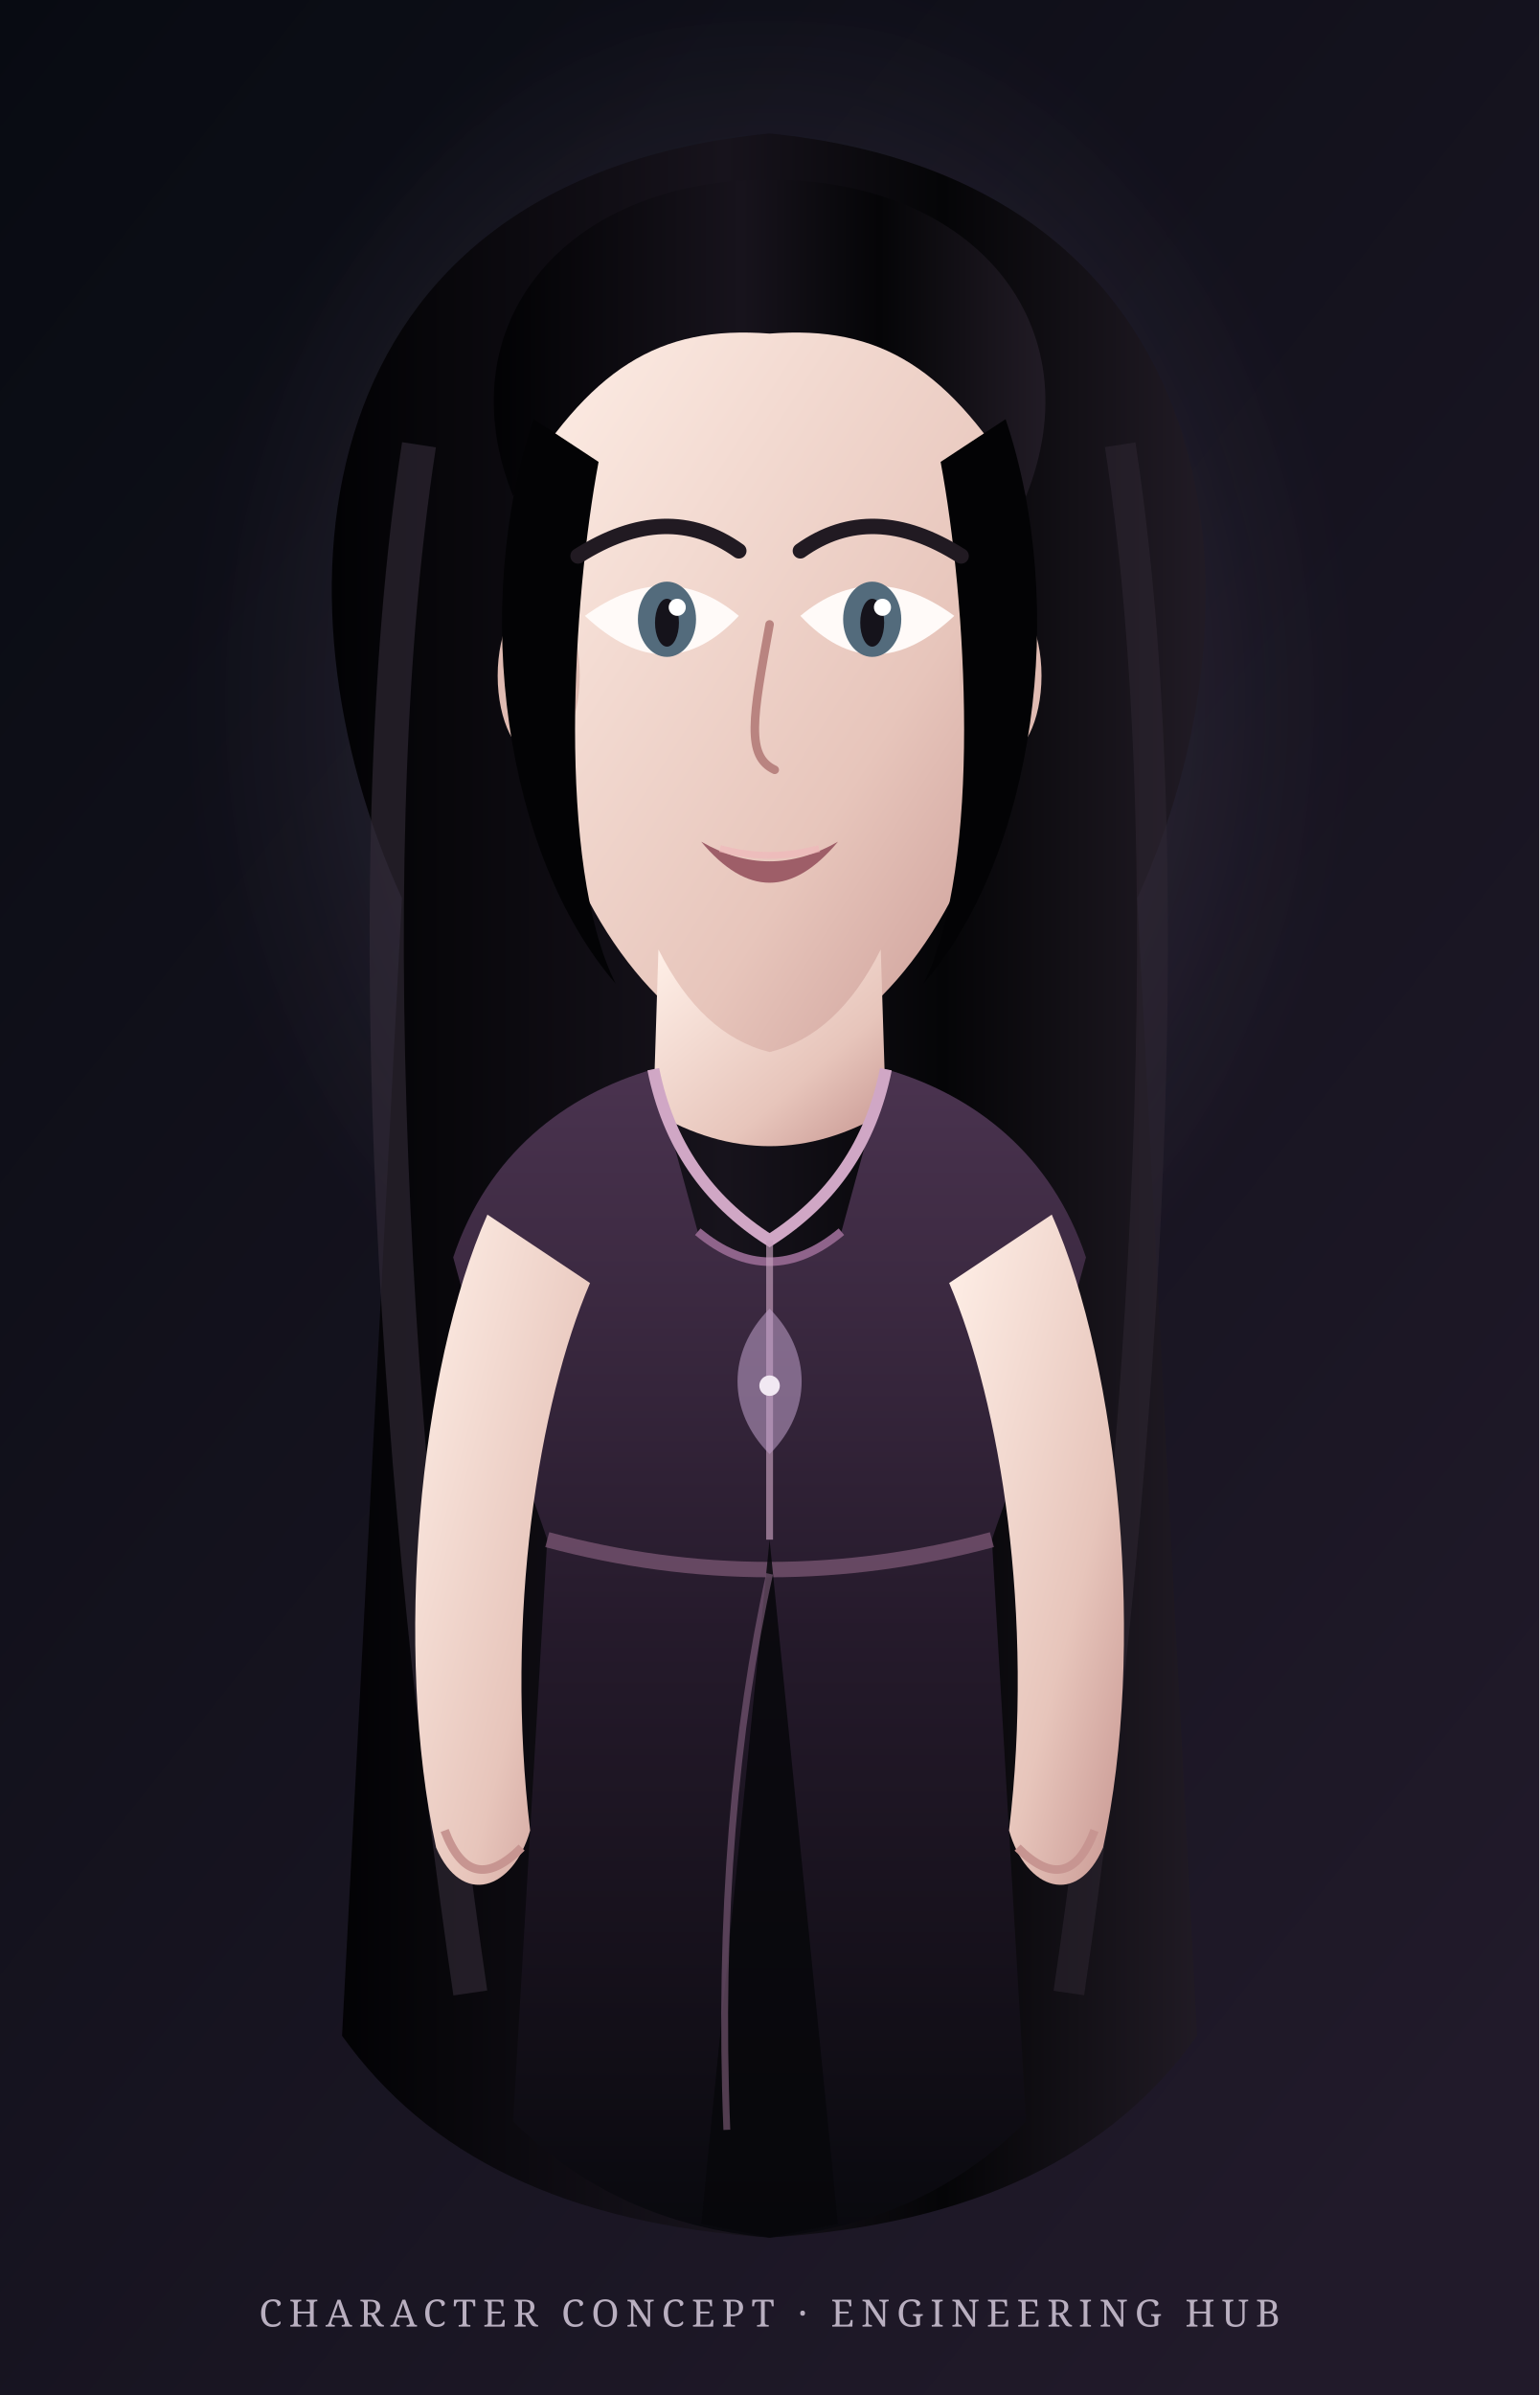
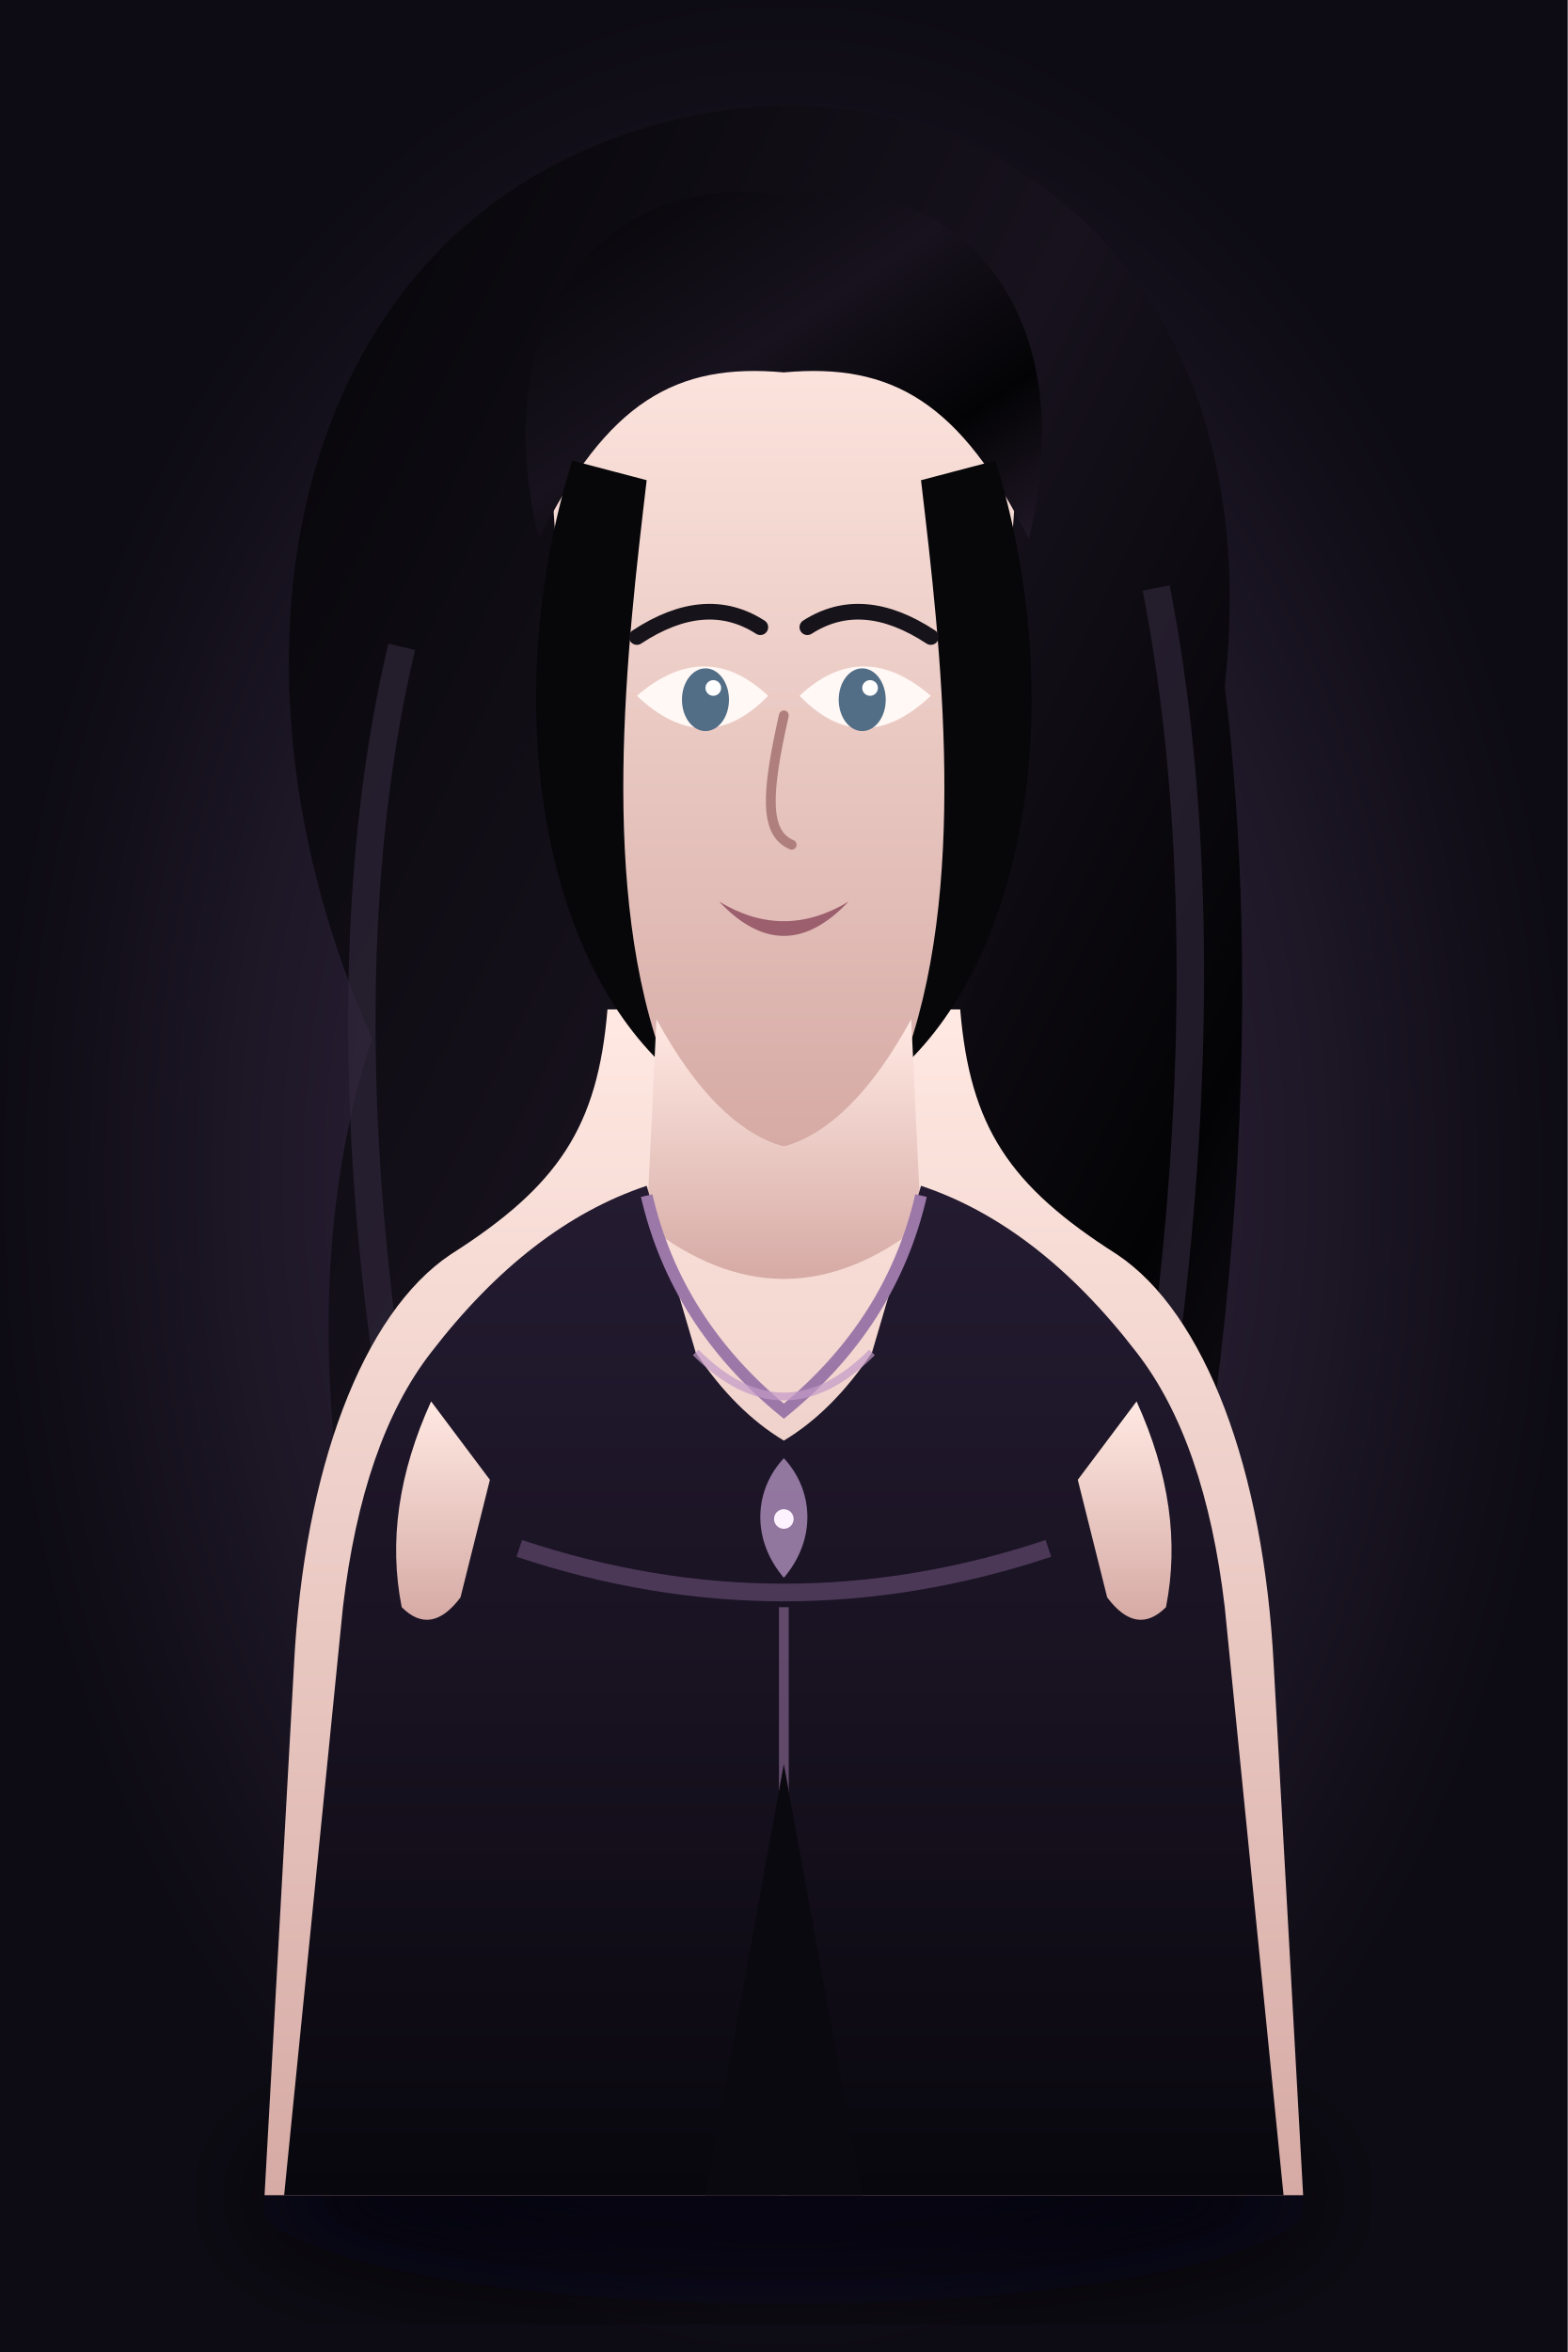
- <svg xmlns="http://www.w3.org/2000/svg" viewBox="0 0 900 1400">
+ <svg xmlns="http://www.w3.org/2000/svg" viewBox="0 0 800 1200">
  <defs>
-     <linearGradient id="bg" x1="0" y1="0" x2="0.8" y2="1">
-       <stop stop-color="#080b12" />
-       <stop offset="1" stop-color="#211a2a" />
+     <radialGradient id="bg">
+       <stop stop-color="#40304f" />
+       <stop offset="1" stop-color="#0d0b13" />
+     </radialGradient>
+     <linearGradient id="hair" x2="1" y2="1">
+       <stop stop-color="#050508" />
+       <stop offset=".45" stop-color="#17121d" />
+       <stop offset=".75" stop-color="#030305" />
+       <stop offset="1" stop-color="#211827" />
    </linearGradient>
-     <linearGradient id="hair" x1="0" y1="0" x2="1" y2="0">
-       <stop stop-color="#020204" />
-       <stop offset=".45" stop-color="#17131c" />
-       <stop offset=".7" stop-color="#050507" />
-       <stop offset="1" stop-color="#211b25" />
+     <linearGradient id="skin" x2="0" y2="1">
+       <stop stop-color="#ffe9e2" />
+       <stop offset="1" stop-color="#d6aaa5" />
    </linearGradient>
-     <linearGradient id="skin" x1="0" y1="0" x2="1" y2="1">
-       <stop stop-color="#fff0e8" />
-       <stop offset=".65" stop-color="#e7c5bb" />
-       <stop offset="1" stop-color="#c79691" />
+     <linearGradient id="dress" x2="0" y2="1">
+       <stop stop-color="#241b31" />
+       <stop offset=".55" stop-color="#17111f" />
+       <stop offset="1" stop-color="#08070d" />
    </linearGradient>
-     <linearGradient id="dress" x1="0" y1="0" x2="0" y2="1">
-       <stop stop-color="#4a334f" />
-       <stop offset=".48" stop-color="#251a2b" />
-       <stop offset="1" stop-color="#09090e" />
-     </linearGradient>
-     <radialGradient id="light">
-       <stop stop-color="#d9c8e8" stop-opacity=".22" />
-       <stop offset="1" stop-color="#d9c8e8" stop-opacity="0" />
-     </radialGradient>
    <filter id="blur">
      <feGaussianBlur stdDeviation="24" />
    </filter>
  </defs>
-   <rect width="900" height="1400" fill="url(#bg)" />
-   <ellipse cx="450" cy="410" rx="330" ry="420" fill="url(#light)" filter="url(#blur)" />
-   <path d="M235 525 C155 350 175 105 450 78 C720 105 745 350 665 525 L700 1190 C650 1260 570 1300 450 1308 C330 1300 250 1260 200 1190 Z" fill="url(#hair)" />
-   <path d="M245 260 C205 520 235 890 275 1165" fill="none" stroke="#332b38" stroke-width="20" opacity=".6" />
-   <path d="M655 260 C695 520 665 890 625 1165" fill="none" stroke="#302834" stroke-width="18" opacity=".5" />
-   <path d="M305 235 C335 155 565 155 595 235 L580 465 C555 555 500 610 450 622 C400 610 345 555 320 465 Z" fill="url(#skin)" />
-   <ellipse cx="315" cy="395" rx="24" ry="48" fill="#e0bbb2" />
-   <ellipse cx="585" cy="395" rx="24" ry="48" fill="#e0bbb2" />
-   <path d="M300 290 C260 190 330 105 450 105 C570 105 640 190 600 290 C555 215 515 190 450 195 C385 190 345 215 300 290Z" fill="url(#hair)" />
-   <path d="M312 245 C275 355 295 500 360 575 C325 505 335 350 350 270Z" fill="#030305" />
-   <path d="M588 245 C625 355 605 500 540 575 C575 505 565 350 550 270Z" fill="#030305" />
-   <path d="M342 360 Q390 325 432 360 Q390 405 342 360Z" fill="#fffaf8" />
-   <ellipse cx="390" cy="362" rx="17" ry="22" fill="#536b7c" />
-   <ellipse cx="390" cy="364" rx="7" ry="14" fill="#15131b" />
-   <circle cx="396" cy="355" r="5" fill="#fff" />
-   <path d="M558 360 Q510 325 468 360 Q510 405 558 360Z" fill="#fffaf8" />
-   <ellipse cx="510" cy="362" rx="17" ry="22" fill="#536b7c" />
-   <ellipse cx="510" cy="364" rx="7" ry="14" fill="#15131b" />
-   <circle cx="516" cy="355" r="5" fill="#fff" />
-   <path d="M338 325 Q390 292 432 322" fill="none" stroke="#211a22" stroke-width="9" stroke-linecap="round" />
-   <path d="M562 325 Q510 292 468 322" fill="none" stroke="#211a22" stroke-width="9" stroke-linecap="round" />
-   <path d="M450 365 C440 420 436 442 453 450" fill="none" stroke="#b98480" stroke-width="5" stroke-linecap="round" />
-   <path d="M410 492 Q450 515 490 492 Q450 540 410 492Z" fill="#9e5e68" />
-   <path d="M421 496 Q450 504 479 496" fill="none" stroke="#f0b8bb" stroke-width="4" opacity=".7" />
-   <path d="M385 555 L382 650 Q450 690 518 650 L515 555 Q490 605 450 615 Q410 605 385 555Z" fill="url(#skin)" />
-   <path d="M382 625 C330 640 285 675 265 735 C285 810 305 855 320 900 L300 1240 Q360 1300 450 1308 Q540 1300 600 1240 L580 900 C595 855 615 810 635 735 C615 675 570 640 518 625 L492 720 Q450 755 408 720Z" fill="url(#dress)" />
-   <path d="M382 625 Q395 690 450 725 Q505 690 518 625" fill="none" stroke="#d0a7c5" stroke-width="7" />
-   <path d="M408 720 Q450 755 492 720" fill="none" stroke="#8f648b" stroke-width="5" />
-   <path d="M450 725 L450 900" stroke="#c6a0bd" stroke-width="4" opacity=".65" />
-   <path d="M320 900 Q450 935 580 900" fill="none" stroke="#76536f" stroke-width="9" opacity=".8" />
-   <path d="M450 900 L410 1300 L450 1308 L490 1300Z" fill="#07070b" opacity=".85" />
-   <path d="M450 920 C430 1010 420 1120 425 1245" fill="none" stroke="#8e6889" stroke-width="4" opacity=".55" />
-   <path d="M285 710 C245 800 230 965 255 1080 C270 1115 300 1105 310 1070 C295 945 315 820 345 750Z" fill="url(#skin)" />
-   <path d="M615 710 C655 800 670 965 645 1080 C630 1115 600 1105 590 1070 C605 945 585 820 555 750Z" fill="url(#skin)" />
-   <path d="M260 1070 Q275 1110 305 1080" fill="none" stroke="#c79591" stroke-width="5" />
-   <path d="M640 1070 Q625 1110 595 1080" fill="none" stroke="#c79591" stroke-width="5" />
-   <path d="M450 765 C425 790 425 825 450 850 C475 825 475 790 450 765Z" fill="#bfa1cb" opacity=".55" />
-   <circle cx="450" cy="810" r="6" fill="#f1e8f2" />
-   <text x="450" y="1360" text-anchor="middle" fill="#b9afc0" font-family="Georgia,serif" font-size="22" letter-spacing="4">CHARACTER CONCEPT · ENGINEERING HUB</text>
+   <rect width="800" height="1200" fill="url(#bg)" />
+   <ellipse cx="400" cy="1120" rx="270" ry="55" fill="#050408" opacity=".7" filter="url(#blur)" />
+   <path d="M190 530C105 340 145 120 330 65C485 18 650 125 625 350C650 555 620 800 565 970C515 1040 285 1040 225 970C165 800 150 650 190 530Z" fill="url(#hair)" />
+   <path d="M205 330C155 540 205 820 270 970M590 300C635 530 585 820 530 970" fill="none" stroke="#30263a" stroke-width="14" opacity=".65" />
+   <path d="M310 515C305 575 285 605 230 640C185 670 155 750 150 850L135 1120H665L650 850C645 750 615 670 570 640C515 605 495 575 490 515Z" fill="url(#skin)" />
+   <path d="M280 225C315 125 485 125 520 225L505 440C490 525 445 575 400 585C355 575 310 525 295 440Z" fill="url(#skin)" />
+   <path d="M275 275C245 150 320 85 400 100C480 85 555 150 525 275C490 205 455 185 400 190C345 185 310 205 275 275Z" fill="url(#hair)" />
+   <path d="M292 235C255 355 275 485 340 545C305 455 320 330 330 245Z" fill="#07070a" />
+   <path d="M508 235C545 355 525 485 460 545C495 455 480 330 470 245Z" fill="#07070a" />
+   <path d="M325 325Q360 302 388 320M475 325Q440 302 412 320" fill="none" stroke="#17131a" stroke-width="8" stroke-linecap="round" />
+   <path d="M325 355Q360 325 392 355Q360 388 325 355ZM475 355Q440 325 408 355Q440 388 475 355Z" fill="#fff8f5" />
+   <ellipse cx="360" cy="357" rx="12" ry="16" fill="#526d86" />
+   <ellipse cx="440" cy="357" rx="12" ry="16" fill="#526d86" />
+   <circle cx="364" cy="351" r="4" fill="white" />
+   <circle cx="444" cy="351" r="4" fill="white" />
+   <path d="M400 365C391 405 390 425 404 431" fill="none" stroke="#ae7f7c" stroke-width="5" stroke-linecap="round" />
+   <path d="M367 460Q400 480 433 460Q400 495 367 460Z" fill="#9c5f6d" />
+   <path d="M335 520L330 625Q400 680 470 625L465 520Q435 575 400 585Q365 575 335 520Z" fill="url(#skin)" />
+   <path d="M330 605Q270 625 220 690Q185 735 175 820L145 1120H655L625 820Q615 735 580 690Q530 625 470 605L445 690Q425 720 400 735Q375 720 355 690Z" fill="url(#dress)" />
+   <path d="M330 610Q345 675 400 720Q455 675 470 610" fill="none" stroke="#9c78a9" stroke-width="6" />
+   <path d="M355 690Q400 735 445 690" fill="none" stroke="#c39ac8" stroke-width="4" opacity=".7" />
+   <path d="M265 790Q400 835 535 790" fill="none" stroke="#4b3857" stroke-width="9" />
+   <path d="M400 820L400 1120" stroke="#80618a" stroke-width="5" opacity=".7" />
+   <path d="M400 900L360 1120H440Z" fill="#0b0910" />
+   <path d="M400 744C385 760 383 785 400 805C417 785 415 760 400 744Z" fill="#c3a0d2" opacity=".7" />
+   <circle cx="400" cy="775" r="5" fill="#fff2ff" />
+   <path d="M220 715Q195 770 205 820Q220 835 235 815L250 755" fill="url(#skin)" />
+   <path d="M580 715Q605 770 595 820Q580 835 565 815L550 755" fill="url(#skin)" />
</svg>
